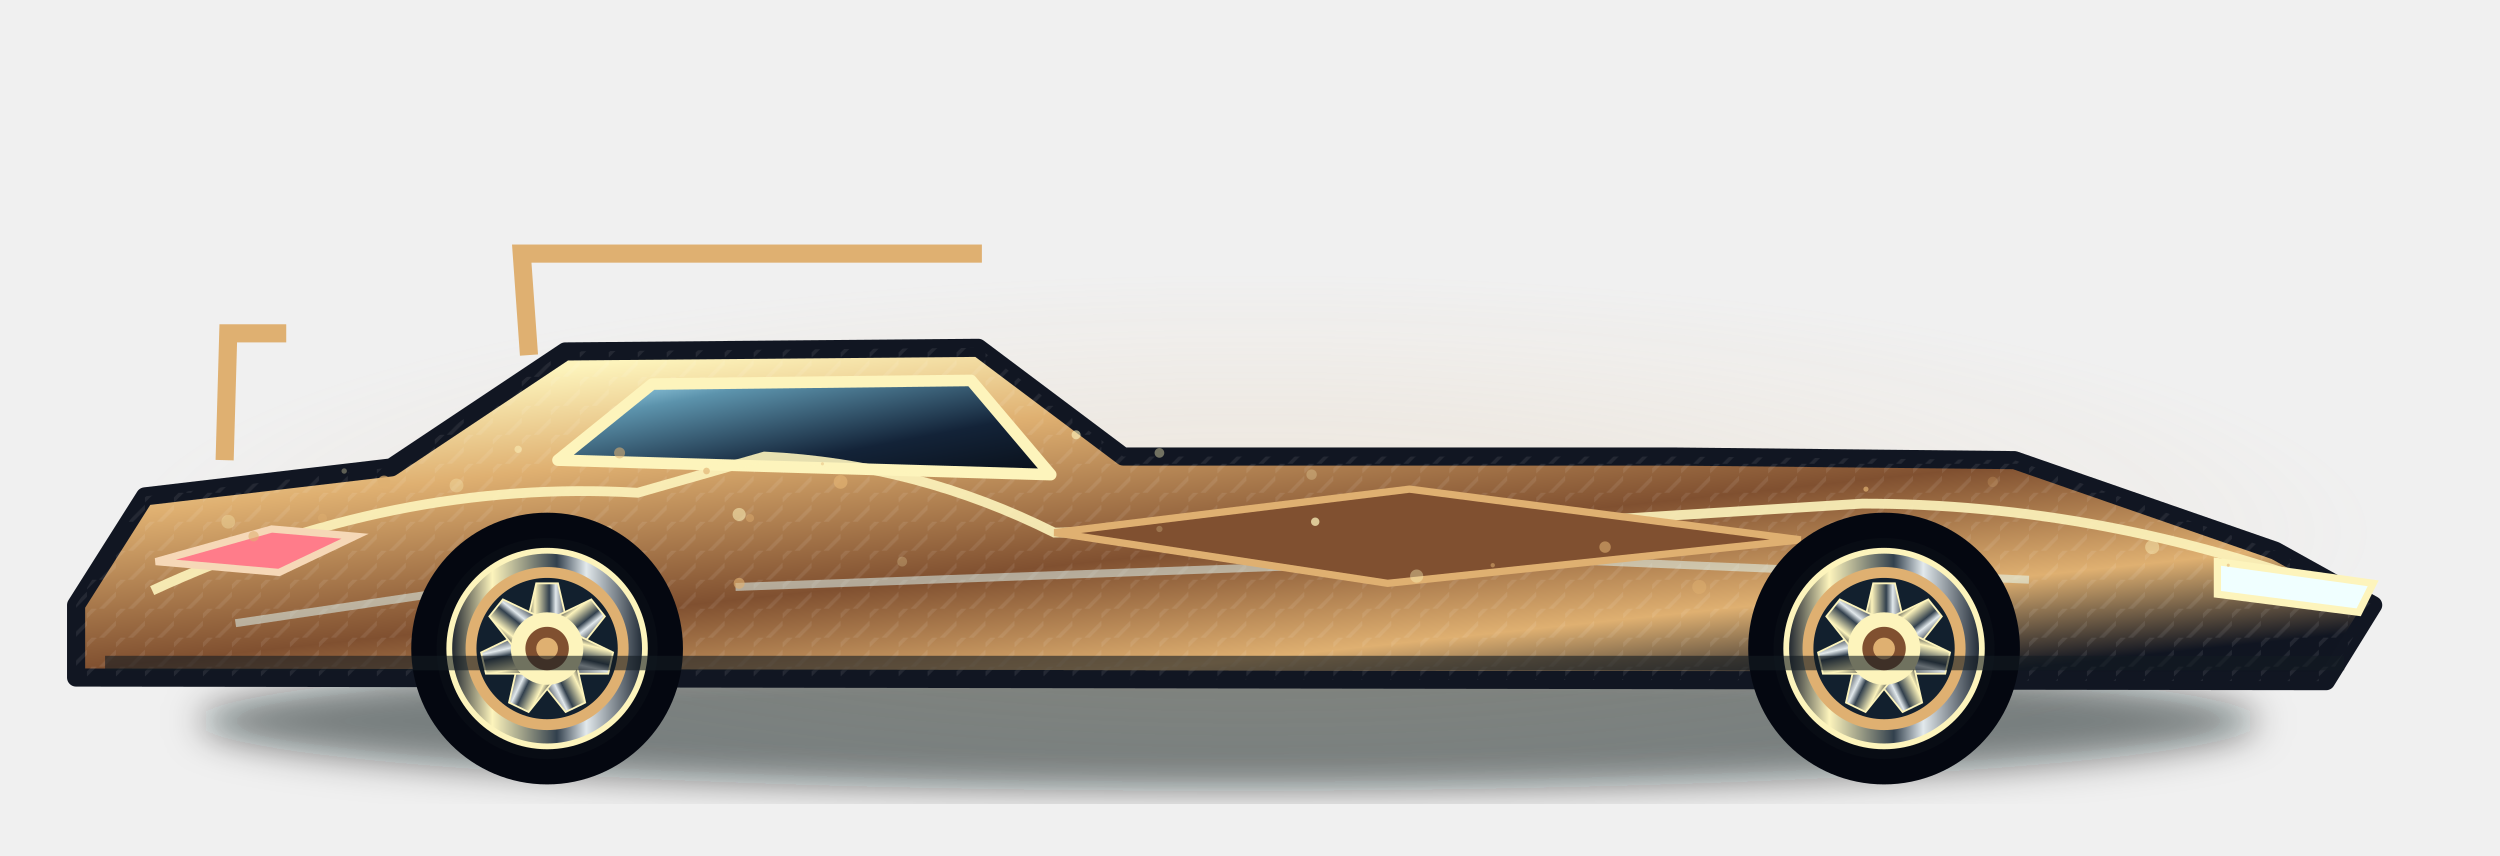
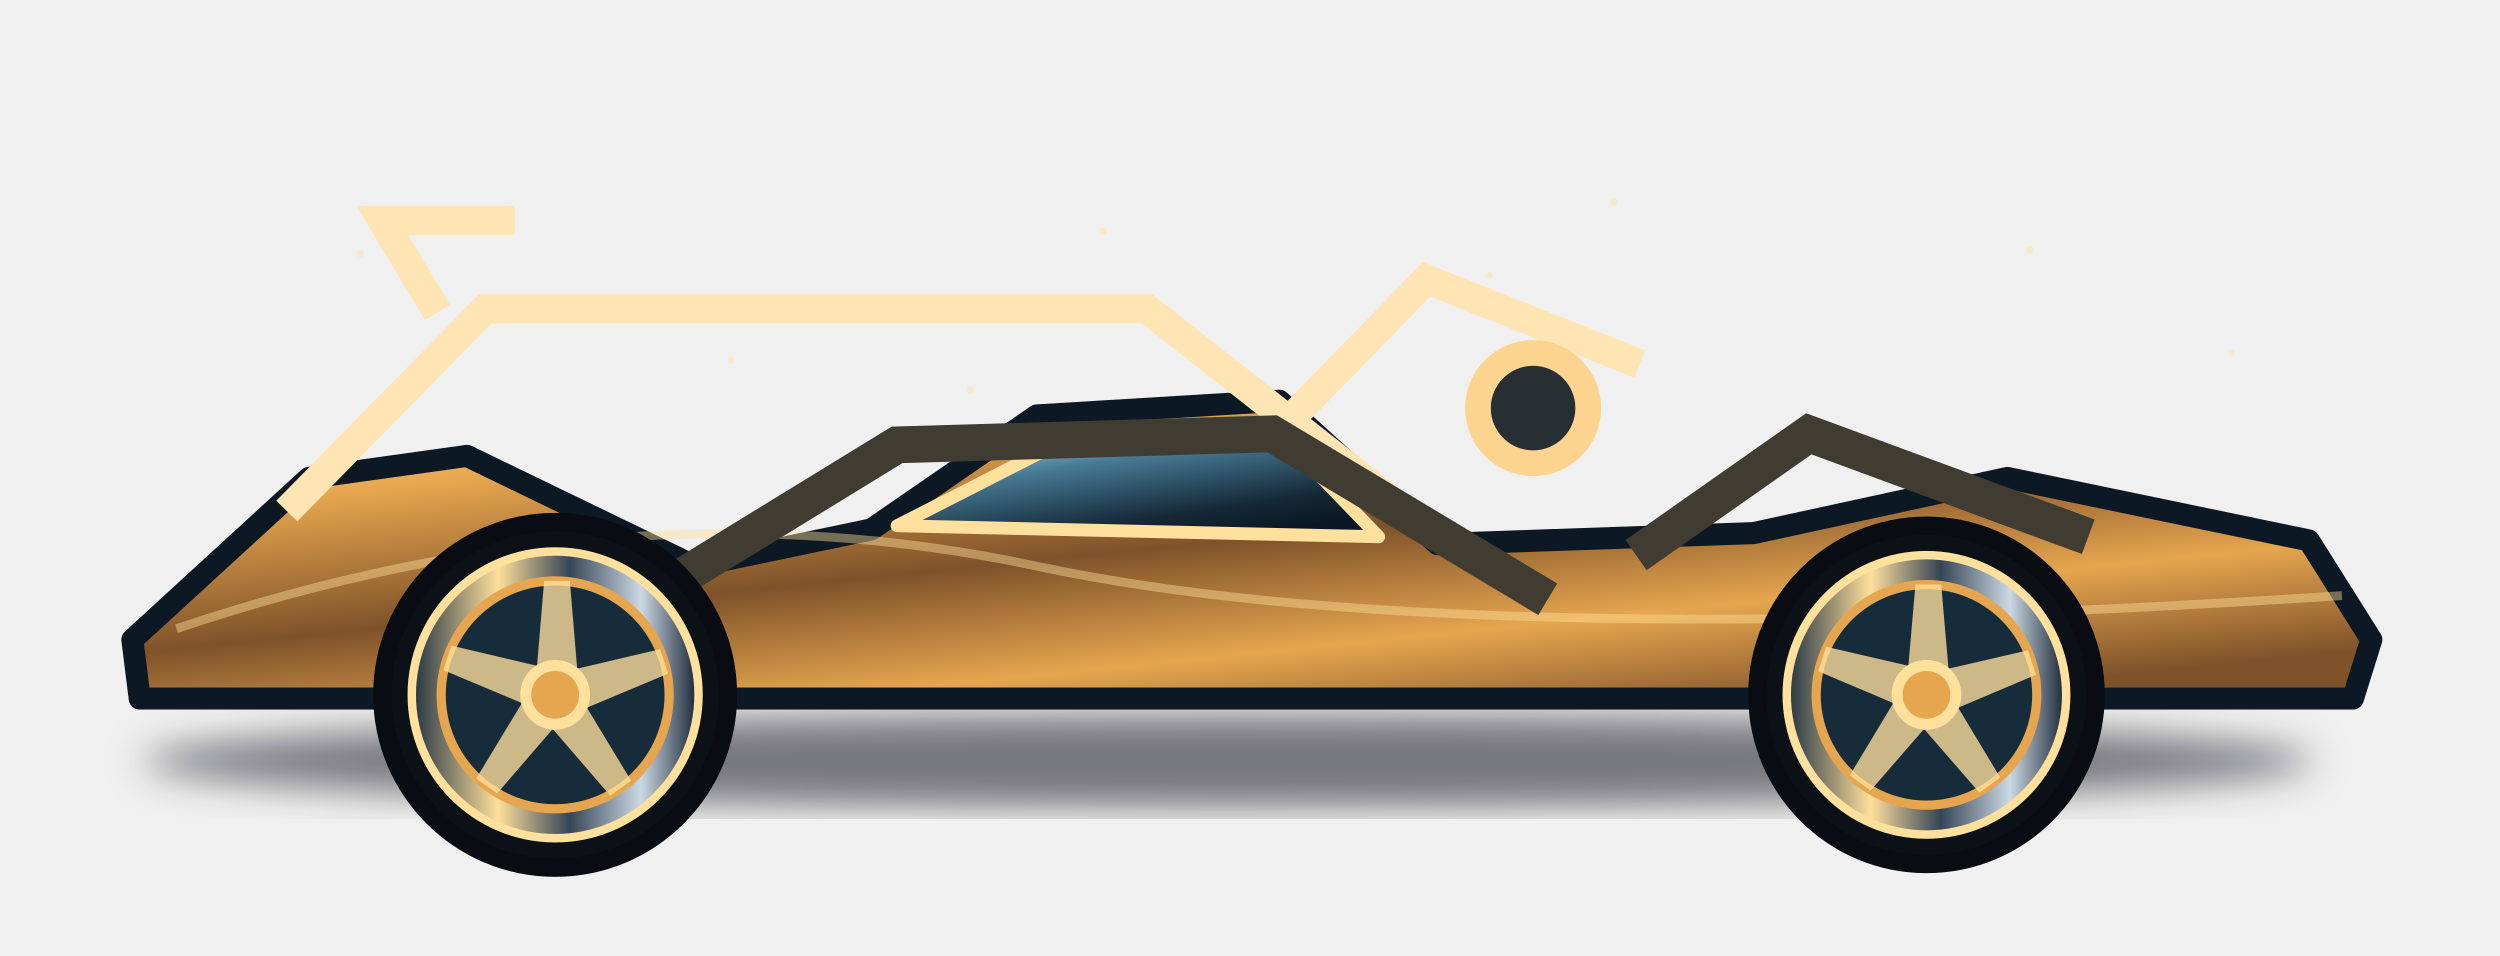
- <svg xmlns="http://www.w3.org/2000/svg" viewBox="0 0 690 236" role="img" aria-label="Элсний шувуу">
+ <svg xmlns="http://www.w3.org/2000/svg" viewBox="0 0 680 260" role="img" aria-label="Элсний шувуу">
  <defs>
-     <linearGradient id="body" x1=".15" y1=".1" x2=".8" y2="1">
-       <stop stop-color="#fdf4bc" />
-       <stop offset=".22" stop-color="#dfb071" />
-       <stop offset=".55" stop-color="#805030" />
-       <stop offset=".8" stop-color="#dfb071" />
-       <stop offset="1" stop-color="#101521" />
+     <linearGradient id="paint" x1="0" y1="0" x2=".78" y2="1">
+       <stop stop-color="#ffe09c" />
+       <stop offset=".24" stop-color="#e6a64f" />
+       <stop offset=".53" stop-color="#7f522a" />
+       <stop offset=".77" stop-color="#e6a64f" />
+       <stop offset="1" stop-color="#7f522a" />
    </linearGradient>
-     <linearGradient id="chrome" x1=".1" y1="0" x2=".8" y2="1">
-       <stop stop-color="#dfb071" />
-       <stop offset=".4" stop-color="#805030" />
-       <stop offset=".7" stop-color="#fdf4bc" />
-       <stop offset="1" stop-color="#151b2b" />
+     <linearGradient id="edge">
+       <stop stop-color="#ffe09c" />
+       <stop offset=".5" stop-color="#e6a64f" />
+       <stop offset="1" stop-color="#7f522a" />
    </linearGradient>
-     <linearGradient id="glass" x1="0" y1="0" x2="1" y2="1">
-       <stop stop-color="#b3eaff" />
-       <stop offset=".23" stop-color="#5c93ac" />
-       <stop offset=".67" stop-color="#132338" />
-       <stop offset="1" stop-color="#090f18" />
+     <linearGradient id="glass" x1="0" y1="0" x2=".7" y2="1">
+       <stop stop-color="#bce8ff" />
+       <stop offset=".38" stop-color="#487b94" />
+       <stop offset=".8" stop-color="#152838" />
+       <stop offset="1" stop-color="#0a1723" />
    </linearGradient>
-     <linearGradient id="metal">
-       <stop stop-color="#131a27" />
-       <stop offset=".22" stop-color="#fdf4bc" />
-       <stop offset=".55" stop-color="#32404d" />
-       <stop offset=".7" stop-color="#e2e9ec" />
-       <stop offset="1" stop-color="#1b2531" />
+     <linearGradient id="rim">
+       <stop stop-color="#223342" />
+       <stop offset=".3" stop-color="#ffe09c" />
+       <stop offset=".55" stop-color="#364555" />
+       <stop offset=".8" stop-color="#cbd9e4" />
+       <stop offset="1" stop-color="#172332" />
    </linearGradient>
-     <radialGradient id="glow">
-       <stop stop-color="#dfb071" stop-opacity="0.17" />
-       <stop offset="1" stop-color="#dfb071" stop-opacity="0" />
-     </radialGradient>
    <filter id="blur">
      <feGaussianBlur stdDeviation="5" />
    </filter>
-     <pattern id="carbon" patternUnits="userSpaceOnUse" width="8" height="8">
-       <path d="M-2 4L4 -2 M2 10L10 2" stroke="#fff" stroke-opacity=".08" />
-     </pattern>
  </defs>
-   <ellipse cx="339" cy="199" rx="284" ry="19" fill="#02070a" opacity=".5" filter="url(#blur)" />
-   <ellipse cx="345" cy="147" rx="310" ry="72" fill="url(#glow)" />
-   <path d="M146 98 L144 70 H271 M62 127 L63 92 L79 92" fill="none" stroke="#dfb071" stroke-width="5" />
-   <path d="M21 167 L40 137 L108 129 L156 97 L270 96 L310 126 L462 126 L556 127 L628 152 L655 167 L642 188 L21 187 Z" fill="url(#body)" stroke="#111622" stroke-width="5" stroke-linejoin="round" />
-   <path d="M21 167 L40 137 L108 129 L156 97 L270 96 L310 126 L462 126 L556 127 L628 152 L655 167 L642 188 L21 187 Z" fill="url(#carbon)" />
-   <path d="M154 127 L180 106 L268 105 L290 131 Z" fill="url(#glass)" stroke="#fdf4bc" stroke-width="3.2" stroke-linejoin="round" />
-   <path d="M42 163 Q109 132 176 136 L211 126 Q253 128 291 147 L418 145 L514 139 Q581 139 647 164" fill="none" stroke="#fdf4bc" stroke-width="2.7" opacity=".9" />
-   <path d="M65 172 L146 160 M203 162 L419 154 L560 160" fill="none" stroke="#e4ffff" stroke-width="2.2" opacity=".5" />
-   <path d="M291 147 L389 135 L497 149 L383 161 Z" fill="#805030" stroke="#dfb071" stroke-width="2" />
-   <path d="M43 155 L75 146 L98 148 L77 158 Z" fill="#ff7c8a" stroke="#f6d8b7" stroke-width="2" />
-   <path d="M612 155 L655 161 L651 169 L612 164 Z" fill="#f0ffff" stroke="#fdf4bc" stroke-width="2" />
-   <circle cx="207" cy="143" r="1.11" fill="#dfb071" opacity="0.44" />
-   <circle cx="391" cy="159" r="1.82" fill="#fdf4bc" opacity="0.39" />
-   <circle cx="195" cy="130" r="0.93" fill="#dfb071" opacity="0.63" />
-   <circle cx="168" cy="146" r="0.95" fill="#fdf4bc" opacity="0.24" />
-   <circle cx="443" cy="151" r="1.58" fill="#dfb071" opacity="0.58" />
-   <circle cx="143" cy="124" r="1.01" fill="#fdf4bc" opacity="0.51" />
-   <circle cx="106" cy="133" r="1.74" fill="#dfb071" opacity="0.71" />
-   <circle cx="297" cy="120" r="1.24" fill="#fdf4bc" opacity="0.60" />
-   <circle cx="515" cy="135" r="0.71" fill="#dfb071" opacity="0.71" />
-   <circle cx="126" cy="134" r="1.91" fill="#fdf4bc" opacity="0.29" />
-   <circle cx="469" cy="162" r="1.94" fill="#dfb071" opacity="0.49" />
-   <circle cx="320" cy="125" r="1.34" fill="#fdf4bc" opacity="0.41" />
-   <circle cx="232" cy="133" r="1.90" fill="#dfb071" opacity="0.73" />
-   <circle cx="95" cy="130" r="0.75" fill="#fdf4bc" opacity="0.33" />
-   <circle cx="89" cy="143" r="1.24" fill="#dfb071" opacity="0.42" />
-   <circle cx="204" cy="142" r="1.81" fill="#fdf4bc" opacity="0.53" />
-   <circle cx="412" cy="156" r="0.60" fill="#dfb071" opacity="0.53" />
-   <circle cx="594" cy="151" r="1.94" fill="#fdf4bc" opacity="0.42" />
-   <circle cx="70" cy="148" r="1.43" fill="#dfb071" opacity="0.59" />
-   <circle cx="63" cy="144" r="1.90" fill="#fdf4bc" opacity="0.29" />
-   <circle cx="227" cy="128" r="0.44" fill="#dfb071" opacity="0.41" />
-   <circle cx="320" cy="146" r="0.87" fill="#fdf4bc" opacity="0.22" />
-   <circle cx="171" cy="125" r="1.52" fill="#dfb071" opacity="0.56" />
-   <circle cx="362" cy="131" r="1.44" fill="#fdf4bc" opacity="0.26" />
-   <circle cx="204" cy="161" r="1.51" fill="#dfb071" opacity="0.63" />
-   <circle cx="249" cy="155" r="1.36" fill="#fdf4bc" opacity="0.22" />
-   <circle cx="550" cy="133" r="1.42" fill="#dfb071" opacity="0.24" />
-   <circle cx="363" cy="144" r="1.16" fill="#fdf4bc" opacity="0.73" />
-   <circle cx="615" cy="156" r="0.43" fill="#dfb071" opacity="0.57" />
-   <g transform="translate(151,179)">
-     <circle r="34" fill="#080c14" stroke="#040710" stroke-width="7" />
-     <circle r="27" fill="url(#metal)" stroke="#fdf4bc" stroke-width="1.6" />
-     <circle r="21" fill="#12202e" stroke="#dfb071" stroke-width="3" />
-     <path d="M-3 -18 L3 -18 L6 -5 L4 1 L-4 1 L-6 -5 Z" transform="rotate(0)" fill="url(#metal)" stroke="#fdf4bc" stroke-width=".5" />
-     <path d="M-3 -18 L3 -18 L6 -5 L4 1 L-4 1 L-6 -5 Z" transform="rotate(51.42857)" fill="url(#metal)" stroke="#fdf4bc" stroke-width=".5" />
-     <path d="M-3 -18 L3 -18 L6 -5 L4 1 L-4 1 L-6 -5 Z" transform="rotate(102.8571)" fill="url(#metal)" stroke="#fdf4bc" stroke-width=".5" />
-     <path d="M-3 -18 L3 -18 L6 -5 L4 1 L-4 1 L-6 -5 Z" transform="rotate(154.2857)" fill="url(#metal)" stroke="#fdf4bc" stroke-width=".5" />
-     <path d="M-3 -18 L3 -18 L6 -5 L4 1 L-4 1 L-6 -5 Z" transform="rotate(205.7143)" fill="url(#metal)" stroke="#fdf4bc" stroke-width=".5" />
-     <path d="M-3 -18 L3 -18 L6 -5 L4 1 L-4 1 L-6 -5 Z" transform="rotate(257.1429)" fill="url(#metal)" stroke="#fdf4bc" stroke-width=".5" />
-     <path d="M-3 -18 L3 -18 L6 -5 L4 1 L-4 1 L-6 -5 Z" transform="rotate(308.5714)" fill="url(#metal)" stroke="#fdf4bc" stroke-width=".5" />
-     <circle r="8" fill="#805030" stroke="#fdf4bc" stroke-width="4" />
-     <circle r="3" fill="#dfb071" />
+   <ellipse cx="334" cy="207" rx="295" ry="13" fill="#020409" opacity=".5" filter="url(#blur)" />
+   <circle cx="607" cy="96" r="1" fill="#ffe09c" opacity=".4" />
+   <circle cx="70" cy="160" r="1" fill="#ffe09c" opacity=".4" />
+   <circle cx="588" cy="140" r="1" fill="#ffe09c" opacity=".4" />
+   <circle cx="98" cy="69" r="1" fill="#ffe09c" opacity=".4" />
+   <circle cx="552" cy="68" r="1" fill="#ffe09c" opacity=".4" />
+   <circle cx="142" cy="138" r="1" fill="#ffe09c" opacity=".4" />
+   <circle cx="501" cy="161" r="1" fill="#ffe09c" opacity=".4" />
+   <circle cx="199" cy="98" r="1" fill="#ffe09c" opacity=".4" />
+   <circle cx="439" cy="55" r="1" fill="#ffe09c" opacity=".4" />
+   <circle cx="264" cy="106" r="1" fill="#ffe09c" opacity=".4" />
+   <circle cx="371" cy="163" r="1" fill="#ffe09c" opacity=".4" />
+   <circle cx="335" cy="131" r="1" fill="#ffe09c" opacity=".4" />
+   <circle cx="300" cy="63" r="1" fill="#ffe09c" opacity=".4" />
+   <circle cx="405" cy="75" r="1" fill="#ffe09c" opacity=".4" />
+   <circle cx="151" cy="189" r="48" fill="#0a111c" />
+   <circle cx="524" cy="189" r="47" fill="#0a111c" />
+   <path d="M36 174 L84 130 L127 124 L189 154 L237 144 L282 113 L348 109 L391 148 L477 145 L546 130 L628 147 L645 174 L640 190 L38 190 Z" fill="url(#paint)" stroke="#0c1824" stroke-width="6" stroke-linejoin="round" />
+   <path d="M244 143 L293 118 H348 L375 146 Z" fill="url(#glass)" stroke="#ffe09c" stroke-width="3.5" stroke-linejoin="round" />
+   <path d="M48 171 Q170 130 282 154 T637 162" fill="none" stroke="#ffe09c" stroke-width="2.4" opacity=".43" />
+   <path d="M78 139 L132 84 H312 L387 143 M119 85 L104 60 L140 60 M350 115 L388 76 L446 99" fill="none" stroke="#ffe4b4" stroke-width="8" />
+   <path d="M182 159 L244 121 L346 118 L421 163 M445 151 L492 118 L568 146" stroke="#403c32" stroke-width="10" fill="none" />
+   <circle cx="417" cy="111" r="15" fill="#272f33" stroke="#fcd48f" stroke-width="7" />
+   <g transform="translate(151 189)">
+     <circle r="47" fill="#0b1116" stroke="#090c12" stroke-width="5" />
+     <circle r="39" fill="url(#rim)" stroke="#ffe09c" stroke-width="2.3" />
+     <circle r="31" fill="#172c3a" stroke="#e6a64f" stroke-width="2.5" />
+     <path d="M-3 -31L4 -31L6 -7L-5 -7Z" fill="#ffe09c" opacity=".78" transform="rotate(0)" />
+     <path d="M-3 -31L4 -31L6 -7L-5 -7Z" fill="#ffe09c" opacity=".78" transform="rotate(72)" />
+     <path d="M-3 -31L4 -31L6 -7L-5 -7Z" fill="#ffe09c" opacity=".78" transform="rotate(144)" />
+     <path d="M-3 -31L4 -31L6 -7L-5 -7Z" fill="#ffe09c" opacity=".78" transform="rotate(216)" />
+     <path d="M-3 -31L4 -31L6 -7L-5 -7Z" fill="#ffe09c" opacity=".78" transform="rotate(288)" />
+     <circle r="8" fill="#e6a64f" stroke="#ffe09c" stroke-width="3" />
  </g>
-   <g transform="translate(520,179)">
-     <circle r="34" fill="#080c14" stroke="#040710" stroke-width="7" />
-     <circle r="27" fill="url(#metal)" stroke="#fdf4bc" stroke-width="1.6" />
-     <circle r="21" fill="#12202e" stroke="#dfb071" stroke-width="3" />
-     <path d="M-3 -18 L3 -18 L6 -5 L4 1 L-4 1 L-6 -5 Z" transform="rotate(0)" fill="url(#metal)" stroke="#fdf4bc" stroke-width=".5" />
-     <path d="M-3 -18 L3 -18 L6 -5 L4 1 L-4 1 L-6 -5 Z" transform="rotate(51.42857)" fill="url(#metal)" stroke="#fdf4bc" stroke-width=".5" />
-     <path d="M-3 -18 L3 -18 L6 -5 L4 1 L-4 1 L-6 -5 Z" transform="rotate(102.8571)" fill="url(#metal)" stroke="#fdf4bc" stroke-width=".5" />
-     <path d="M-3 -18 L3 -18 L6 -5 L4 1 L-4 1 L-6 -5 Z" transform="rotate(154.2857)" fill="url(#metal)" stroke="#fdf4bc" stroke-width=".5" />
-     <path d="M-3 -18 L3 -18 L6 -5 L4 1 L-4 1 L-6 -5 Z" transform="rotate(205.7143)" fill="url(#metal)" stroke="#fdf4bc" stroke-width=".5" />
-     <path d="M-3 -18 L3 -18 L6 -5 L4 1 L-4 1 L-6 -5 Z" transform="rotate(257.1429)" fill="url(#metal)" stroke="#fdf4bc" stroke-width=".5" />
-     <path d="M-3 -18 L3 -18 L6 -5 L4 1 L-4 1 L-6 -5 Z" transform="rotate(308.5714)" fill="url(#metal)" stroke="#fdf4bc" stroke-width=".5" />
-     <circle r="8" fill="#805030" stroke="#fdf4bc" stroke-width="4" />
-     <circle r="3" fill="#dfb071" />
+   <g transform="translate(524 189)">
+     <circle r="46" fill="#0b1116" stroke="#090c12" stroke-width="5" />
+     <circle r="38" fill="url(#rim)" stroke="#ffe09c" stroke-width="2.3" />
+     <circle r="30" fill="#172c3a" stroke="#e6a64f" stroke-width="2.5" />
+     <path d="M-3 -30L4 -30L6 -7L-5 -7Z" fill="#ffe09c" opacity=".78" transform="rotate(0)" />
+     <path d="M-3 -30L4 -30L6 -7L-5 -7Z" fill="#ffe09c" opacity=".78" transform="rotate(72)" />
+     <path d="M-3 -30L4 -30L6 -7L-5 -7Z" fill="#ffe09c" opacity=".78" transform="rotate(144)" />
+     <path d="M-3 -30L4 -30L6 -7L-5 -7Z" fill="#ffe09c" opacity=".78" transform="rotate(216)" />
+     <path d="M-3 -30L4 -30L6 -7L-5 -7Z" fill="#ffe09c" opacity=".78" transform="rotate(288)" />
+     <circle r="8" fill="#e6a64f" stroke="#ffe09c" stroke-width="3" />
  </g>
-   <path d="M29 183H647" stroke="#121a22" stroke-width="4" opacity=".6" />
</svg>
